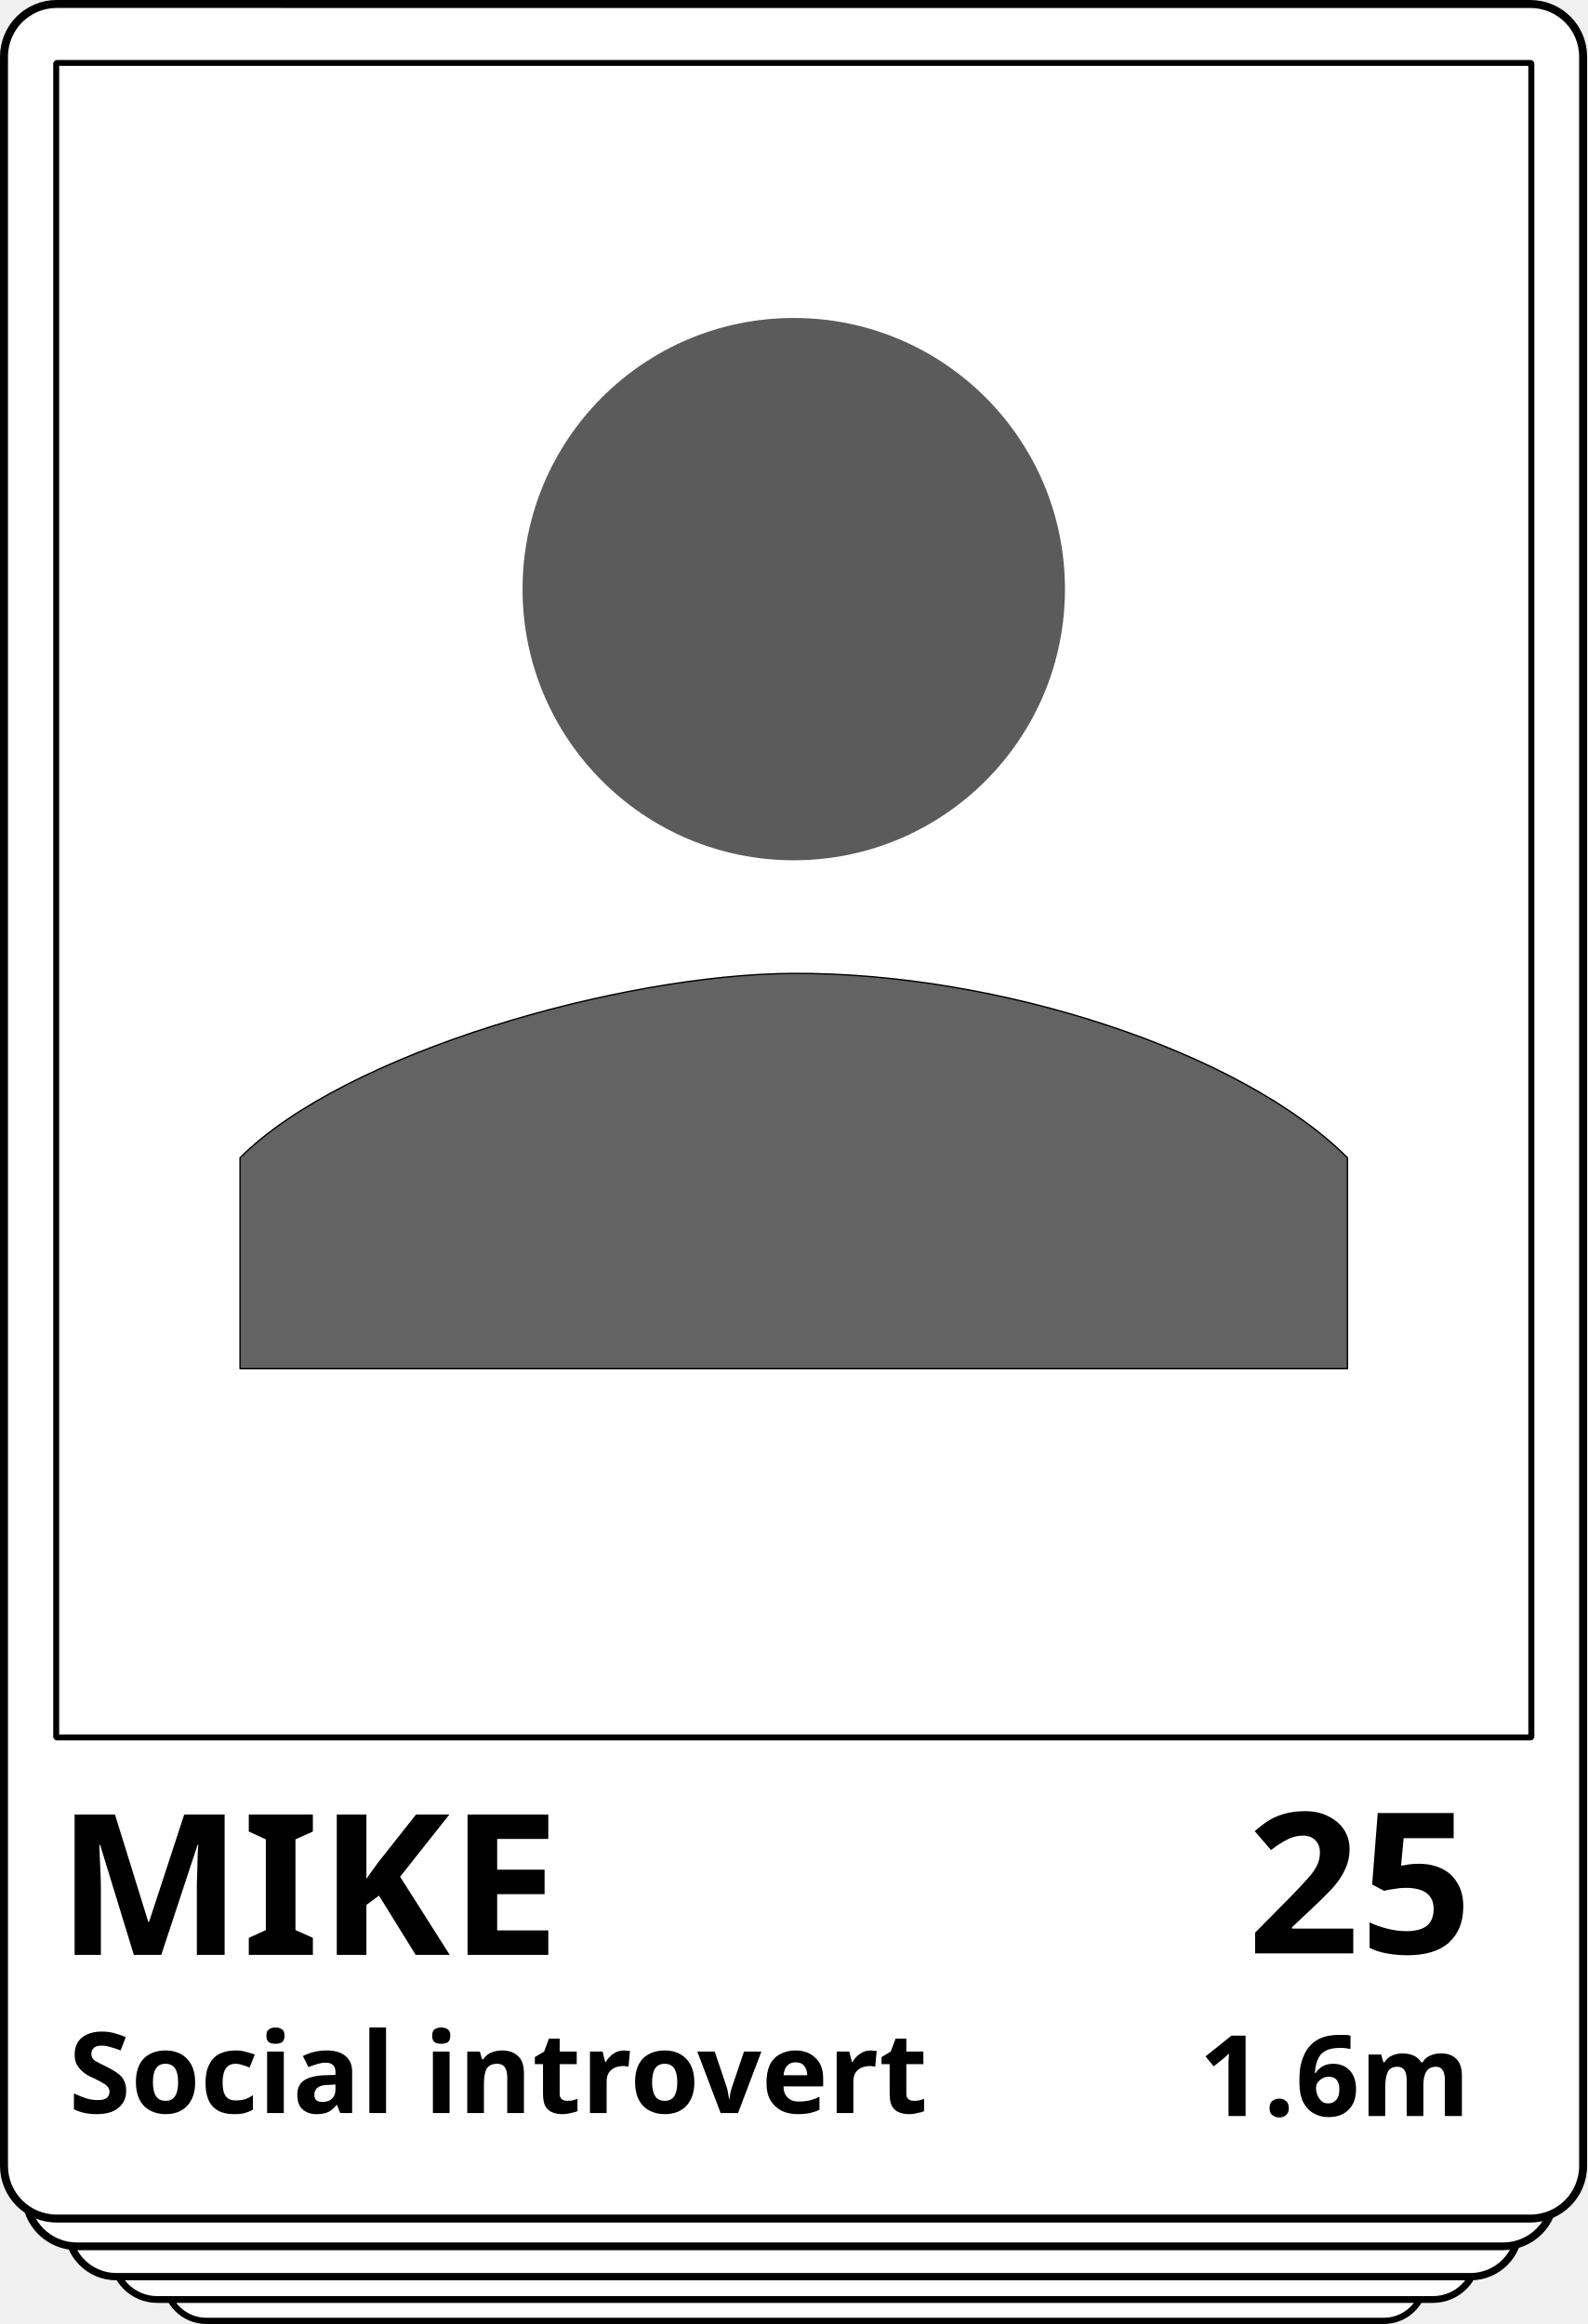
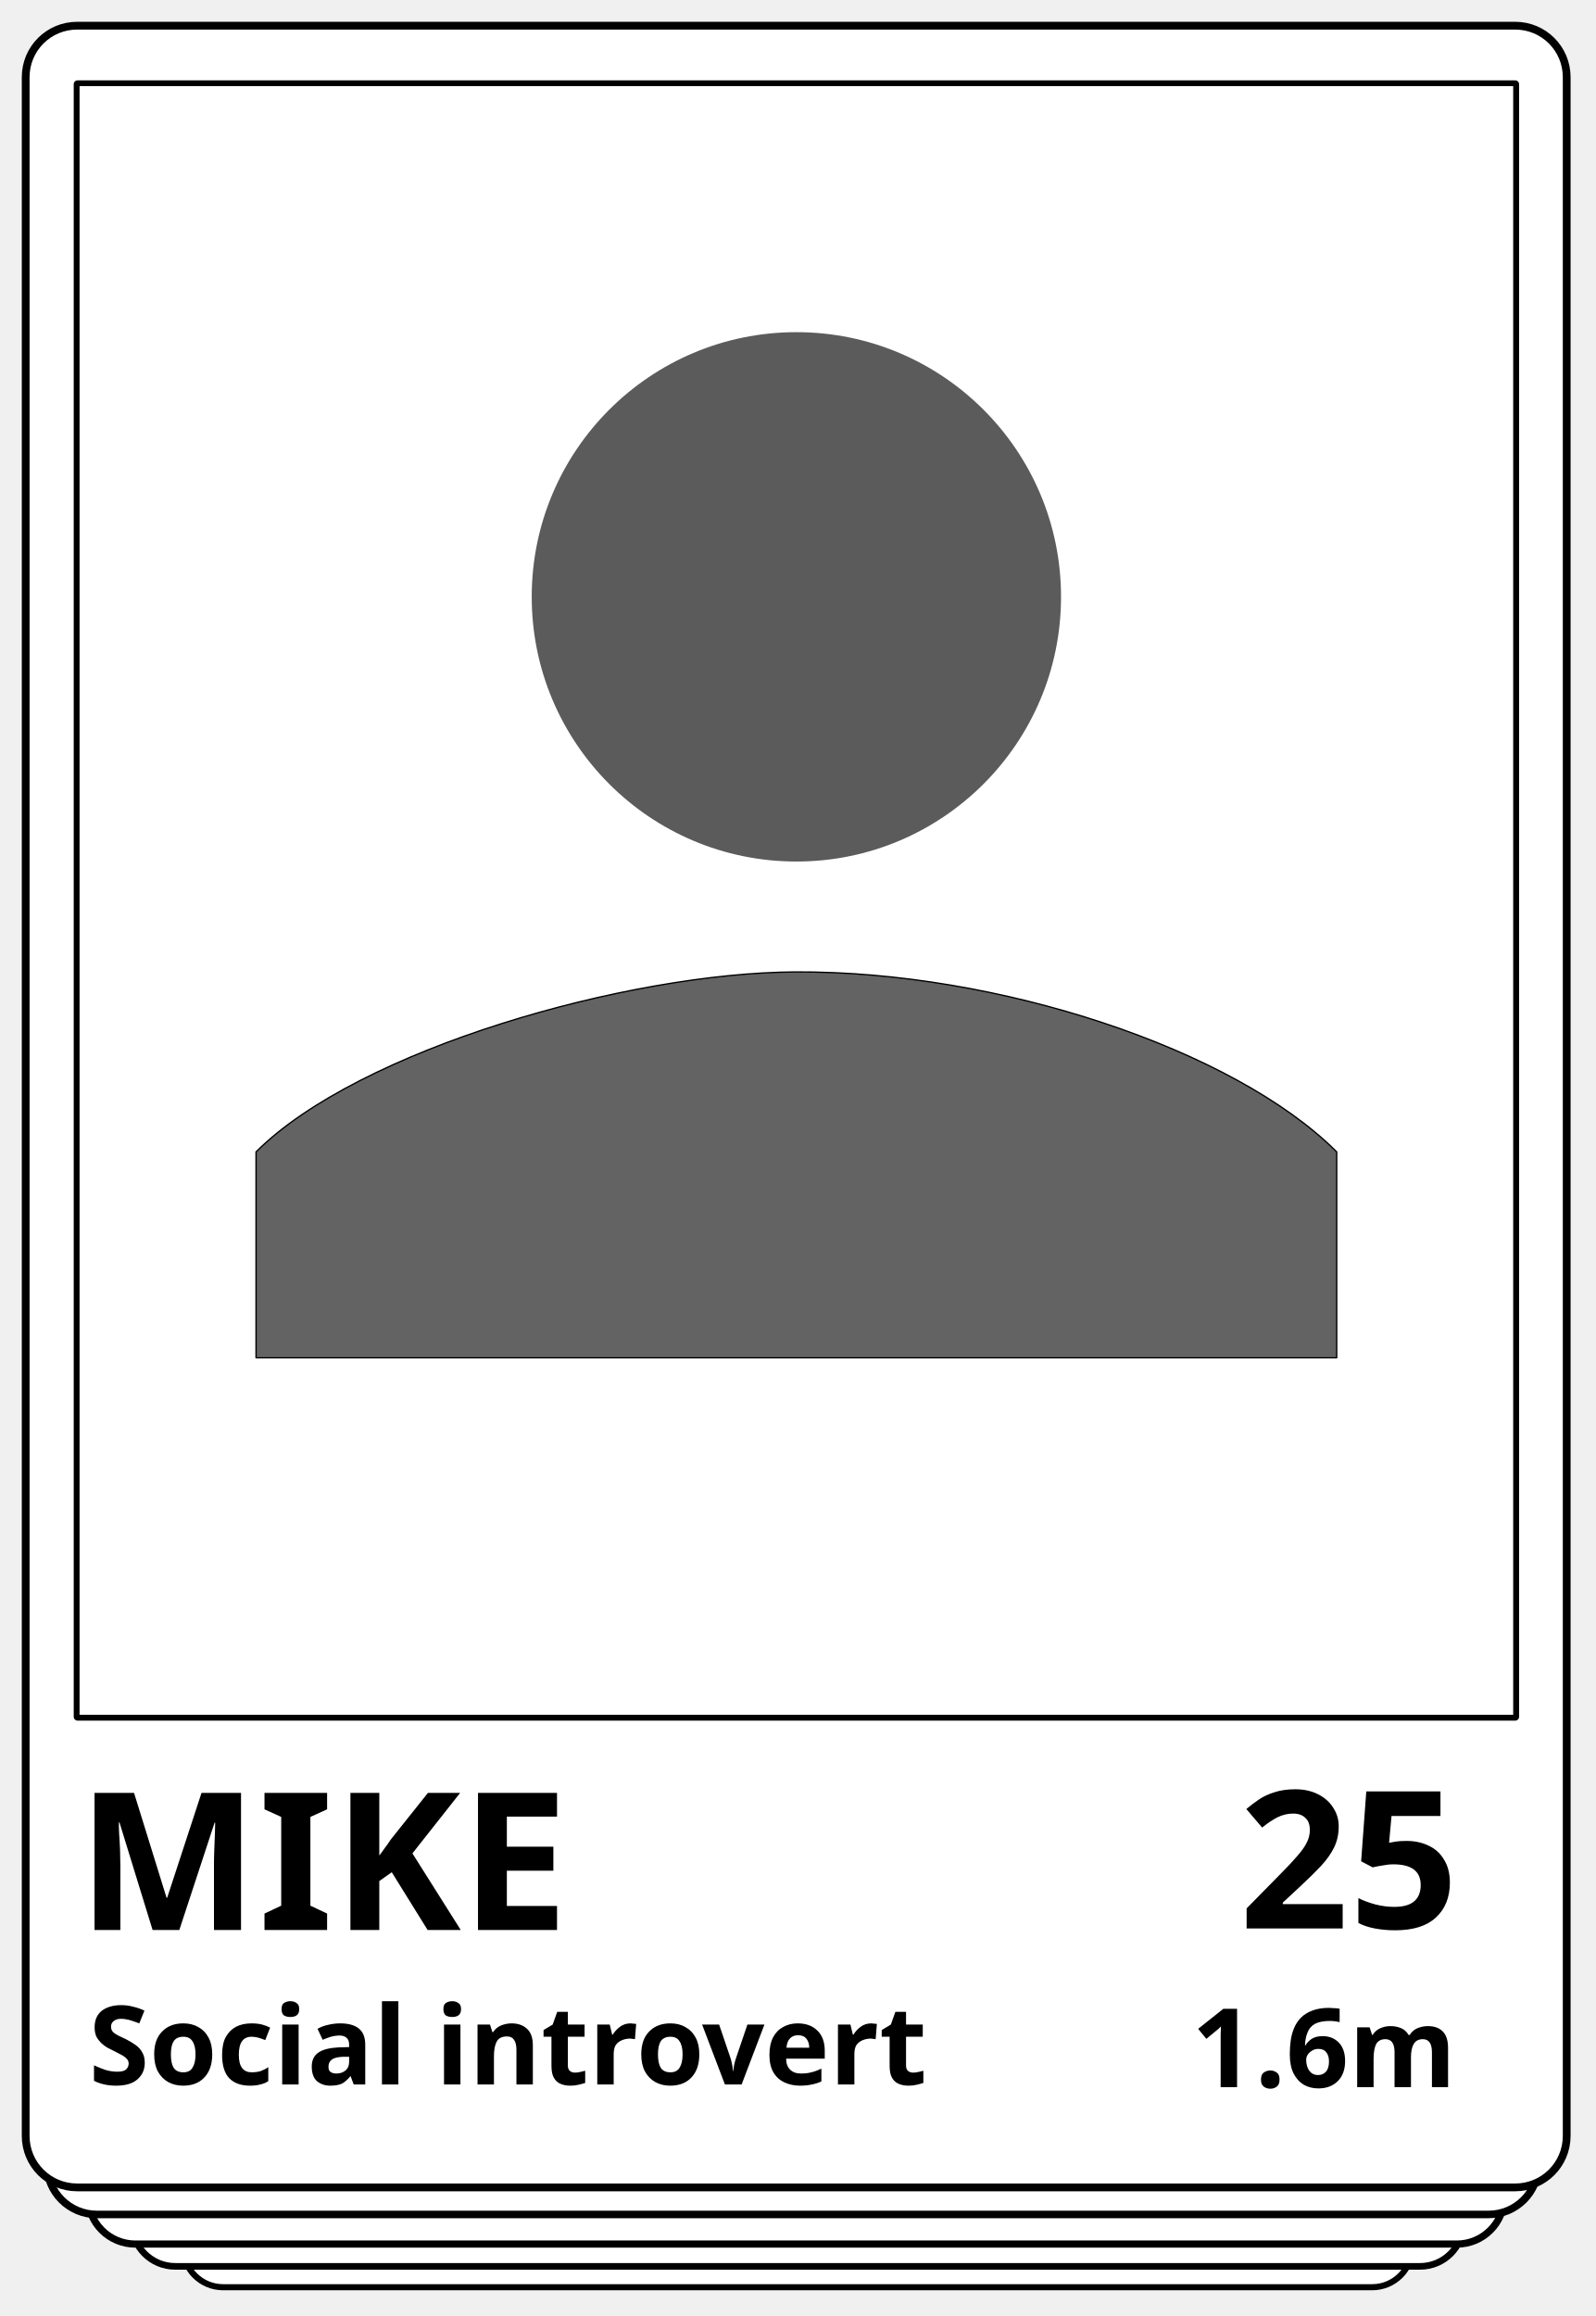
- <svg xmlns="http://www.w3.org/2000/svg" width="66.943mm" height="98.039mm" viewBox="0 0 66.943 98.039" version="1.1" id="svg8" style="enable-background:new">
+ <svg xmlns="http://www.w3.org/2000/svg" width="82.021mm" height="119.062mm" viewBox="0 0 82.021 119.062" version="1.1" id="svg8" style="enable-background:new">
  <defs id="defs2" />
-   <g id="layer5" style="display:inline;opacity:1" transform="translate(-26.28761,-85.1652)">
-     <rect style="display:inline;opacity:1;fill:#ffffff;fill-opacity:1;fill-rule:nonzero;stroke:#000000;stroke-width:0.264;stroke-linecap:butt;stroke-linejoin:round;stroke-miterlimit:4;stroke-dasharray:none;stroke-dashoffset:0;stroke-opacity:1;paint-order:fill markers stroke;enable-background:new" id="rect891-1-1-2" width="53.119" height="72.414" x="33.263" y="110.658" ry="1.726" />
+   <g id="layer5" style="display:inline;opacity:1" transform="translate(-25.13541,-65.48958)">
+     <rect style="display:inline;opacity:1;fill:#ffffff;fill-opacity:1;fill-rule:nonzero;stroke:#000000;stroke-width:0.314;stroke-linecap:butt;stroke-linejoin:round;stroke-miterlimit:4;stroke-dasharray:none;stroke-dashoffset:0;stroke-opacity:1;paint-order:fill markers stroke;enable-background:new" id="rect891-1-1-2" width="63.186" height="86.138" x="34.553" y="96.934" ry="2.053" />
  </g>
-   <g id="layer4" transform="translate(-26.28761,-85.1652)" style="display:inline">
-     <rect style="display:inline;opacity:1;fill:#ffffff;fill-opacity:1;fill-rule:nonzero;stroke:#000000;stroke-width:0.286;stroke-linecap:butt;stroke-linejoin:round;stroke-miterlimit:4;stroke-dasharray:none;stroke-dashoffset:0;stroke-opacity:1;paint-order:fill markers stroke" id="rect891-1-1" width="57.545" height="78.449" x="31.05" y="103.722" ry="1.87" />
+   <g id="layer4" transform="translate(-25.13541,-65.48958)" style="display:inline">
+     <rect style="display:inline;opacity:1;fill:#ffffff;fill-opacity:1;fill-rule:nonzero;stroke:#000000;stroke-width:0.341;stroke-linecap:butt;stroke-linejoin:round;stroke-miterlimit:4;stroke-dasharray:none;stroke-dashoffset:0;stroke-opacity:1;paint-order:fill markers stroke" id="rect891-1-1" width="68.451" height="93.316" x="31.92" y="88.684" ry="2.224" />
  </g>
-   <g id="layer3" style="display:inline;opacity:1" transform="translate(-26.28761,-85.1652)">
-     <rect style="display:inline;opacity:1;fill:#ffffff;fill-opacity:1;fill-rule:nonzero;stroke:#000000;stroke-width:0.309;stroke-linecap:butt;stroke-linejoin:round;stroke-miterlimit:4;stroke-dasharray:none;stroke-dashoffset:0;stroke-opacity:1;paint-order:fill markers stroke" id="rect891-1-5" width="61.213" height="85.859" x="29.149" y="95.348" ry="2.046" />
+   <g id="layer3" style="display:inline;opacity:1" transform="translate(-25.13541,-65.48958)">
+     <rect style="display:inline;opacity:1;fill:#ffffff;fill-opacity:1;fill-rule:nonzero;stroke:#000000;stroke-width:0.368;stroke-linecap:butt;stroke-linejoin:round;stroke-miterlimit:4;stroke-dasharray:none;stroke-dashoffset:0;stroke-opacity:1;paint-order:fill markers stroke" id="rect891-1-5" width="72.815" height="102.131" x="29.66" y="78.723" ry="2.434" />
  </g>
-   <g id="layer2" style="display:inline" transform="translate(-26.28761,-85.1652)">
-     <rect style="opacity:1;fill:#ffffff;fill-opacity:1;fill-rule:nonzero;stroke:#000000;stroke-width:0.325;stroke-linecap:butt;stroke-linejoin:round;stroke-miterlimit:4;stroke-dasharray:none;stroke-dashoffset:0;stroke-opacity:1;paint-order:fill markers stroke" id="rect891-1" width="64.462" height="90.416" x="27.378" y="89.511" ry="2.155" />
+   <g id="layer2" style="display:inline" transform="translate(-25.13541,-65.48958)">
+     <rect style="opacity:1;fill:#ffffff;fill-opacity:1;fill-rule:nonzero;stroke:#000000;stroke-width:0.387;stroke-linecap:butt;stroke-linejoin:round;stroke-miterlimit:4;stroke-dasharray:none;stroke-dashoffset:0;stroke-opacity:1;paint-order:fill markers stroke" id="rect891-1" width="76.679" height="107.552" x="27.553" y="71.779" ry="2.563" />
  </g>
-   <g id="layer1" style="display:inline" transform="translate(-26.28761,-85.1652)">
-     <path style="opacity:1;fill:#ffffff;fill-opacity:1;fill-rule:nonzero;stroke:#000000;stroke-width:0.336;stroke-linecap:butt;stroke-linejoin:round;stroke-miterlimit:4;stroke-dasharray:none;stroke-dashoffset:0;stroke-opacity:1;paint-order:fill markers stroke" d="m 28.682,85.333 c -1.233,0 -2.226,0.993 -2.226,2.226 v 88.971 c 0,1.233 0.993,2.226 2.226,2.226 h 62.154 c 1.233,0 2.226,-0.993 2.226,-2.226 V 87.56 c 0,-1.233 -0.993,-2.226 -2.226,-2.226 z m 0.018,2.53 H 90.837 V 158.417 H 28.7 Z" id="path993" />
-     <text xml:space="preserve" style="font-style:normal;font-variant:normal;font-weight:bold;font-stretch:normal;font-size:8.304px;line-height:5.561px;font-family:'Segoe UI';-inkscape-font-specification:'Segoe UI Bold';text-align:start;letter-spacing:0px;word-spacing:0px;text-anchor:start;fill:#000000;fill-opacity:1;stroke:none;stroke-width:0.222" x="28.682" y="167.634" id="text895">
-       <tspan id="tspan893" x="28.682" y="167.634" style="font-style:normal;font-variant:normal;font-weight:bold;font-stretch:normal;font-size:8.304px;font-family:'Segoe UI';-inkscape-font-specification:'Segoe UI Bold';stroke-width:0.222">MIKE</tspan>
+   <g id="layer1" style="display:inline" transform="translate(-25.13541,-65.48958)">
+     <path style="opacity:1;fill:#ffffff;fill-opacity:1;fill-rule:nonzero;stroke:#000000;stroke-width:1.512;stroke-linecap:butt;stroke-linejoin:round;stroke-miterlimit:4;stroke-dasharray:none;stroke-dashoffset:0;stroke-opacity:1;paint-order:fill markers stroke" d="m 110,252.51 c -5.545,0 -10.01,4.464 -10.01,10.01 v 400 c 0,5.545 4.464,10.01 10.01,10.01 h 279.434 c 5.545,0 10.01,-4.464 10.01,-10.01 v -400 c 0,-5.545 -4.464,-10.01 -10.01,-10.01 z m 0.082,11.375 H 389.438 V 581.082 H 110.082 Z" id="path993" transform="scale(0.2645833)" />
+     <text xml:space="preserve" style="font-style:normal;font-variant:normal;font-weight:bold;font-stretch:normal;font-size:9.878px;line-height:6.615px;font-family:'Segoe UI';-inkscape-font-specification:'Segoe UI Bold';text-align:start;letter-spacing:0px;word-spacing:0px;text-anchor:start;fill:#000000;fill-opacity:1;stroke:none;stroke-width:0.265;" x="29.104" y="164.708" id="text895">
+       <tspan id="tspan893" x="29.104" y="164.708" style="font-style:normal;font-variant:normal;font-weight:bold;font-stretch:normal;font-size:9.878px;font-family:'Segoe UI';-inkscape-font-specification:'Segoe UI Bold';stroke-width:0.265;">MIKE</tspan>
    </text>
-     <text xml:space="preserve" style="font-style:normal;font-variant:normal;font-weight:bold;font-stretch:normal;font-size:3.559px;line-height:5.561px;font-family:'Segoe UI';-inkscape-font-specification:'Segoe UI Bold';text-align:start;letter-spacing:0px;word-spacing:0px;text-anchor:start;fill:#000000;fill-opacity:1;stroke:none;stroke-width:0.222" x="78.899" y="167.568" id="text899">
-       <tspan id="tspan897" x="78.899" y="167.568" style="font-style:normal;font-variant:normal;font-weight:bold;font-stretch:normal;font-size:8.304px;font-family:'Segoe UI';-inkscape-font-specification:'Segoe UI Bold';stroke-width:0.222">25</tspan>
+     <text xml:space="preserve" style="font-style:normal;font-variant:normal;font-weight:bold;font-stretch:normal;font-size:4.233px;line-height:6.615px;font-family:'Segoe UI';-inkscape-font-specification:'Segoe UI Bold';text-align:start;letter-spacing:0px;word-spacing:0px;text-anchor:start;fill:#000000;fill-opacity:1;stroke:none;stroke-width:0.265;" x="88.838" y="164.63" id="text899">
+       <tspan id="tspan897" x="88.838" y="164.63" style="font-style:normal;font-variant:normal;font-weight:bold;font-stretch:normal;font-size:9.878px;font-family:'Segoe UI';-inkscape-font-specification:'Segoe UI Bold';stroke-width:0.265;">25</tspan>
    </text>
-     <text xml:space="preserve" style="font-style:normal;font-variant:normal;font-weight:bold;font-stretch:normal;font-size:4.745px;line-height:5.561px;font-family:'Arial Rounded MT Bold';-inkscape-font-specification:'Arial Rounded MT Bold,  Bold';text-align:start;letter-spacing:0px;word-spacing:0px;text-anchor:start;fill:#000000;fill-opacity:1;stroke:none;stroke-width:0.222" x="76.857" y="174.427" id="text903">
-       <tspan id="tspan901" x="76.857" y="174.427" style="font-style:normal;font-variant:normal;font-weight:bold;font-stretch:normal;font-size:4.745px;font-family:'Arial Rounded MT Bold';-inkscape-font-specification:'Arial Rounded MT Bold,  Bold';stroke-width:0.222">1.6m</tspan>
+     <text xml:space="preserve" style="font-style:normal;font-variant:normal;font-weight:bold;font-stretch:normal;font-size:5.644px;line-height:6.615px;font-family:'Arial Rounded MT Bold';-inkscape-font-specification:'Arial Rounded MT Bold,  Bold';text-align:start;letter-spacing:0px;word-spacing:0px;text-anchor:start;fill:#000000;fill-opacity:1;stroke:none;stroke-width:0.265;" x="86.409" y="172.788" id="text903">
+       <tspan id="tspan901" x="86.409" y="172.788" style="font-style:normal;font-variant:normal;font-weight:bold;font-stretch:normal;font-size:5.644px;font-family:'Arial Rounded MT Bold';-inkscape-font-specification:'Arial Rounded MT Bold,  Bold';stroke-width:0.265;">1.6m</tspan>
    </text>
-     <text xml:space="preserve" style="font-style:normal;font-variant:normal;font-weight:bold;font-stretch:normal;font-size:4.745px;line-height:5.561px;font-family:'Arial Rounded MT Bold';-inkscape-font-specification:'Arial Rounded MT Bold,  Bold';text-align:start;letter-spacing:0px;word-spacing:0px;text-anchor:start;fill:#000000;fill-opacity:1;stroke:none;stroke-width:0.222" x="29.186" y="174.307" id="text907">
-       <tspan id="tspan905" x="29.186" y="174.307" style="font-style:normal;font-variant:normal;font-weight:bold;font-stretch:normal;font-size:4.745px;font-family:'Arial Rounded MT Bold';-inkscape-font-specification:'Arial Rounded MT Bold,  Bold';stroke-width:0.222">Social introvert</tspan>
+     <text xml:space="preserve" style="font-style:normal;font-variant:normal;font-weight:bold;font-stretch:normal;font-size:5.644px;line-height:6.615px;font-family:'Arial Rounded MT Bold';-inkscape-font-specification:'Arial Rounded MT Bold,  Bold';text-align:start;letter-spacing:0px;word-spacing:0px;text-anchor:start;fill:#000000;fill-opacity:1;stroke:none;stroke-width:0.265;" x="29.704" y="172.646" id="text907">
+       <tspan id="tspan905" x="29.704" y="172.646" style="font-style:normal;font-variant:normal;font-weight:bold;font-stretch:normal;font-size:5.644px;font-family:'Arial Rounded MT Bold';-inkscape-font-specification:'Arial Rounded MT Bold,  Bold';stroke-width:0.265;">Social introvert</tspan>
    </text>
-     <g id="g902" transform="matrix(0.8406751,0,0,0.8406751,-133.7341,6.914945)">
+     <g id="g902" transform="translate(-164.0933,-26.47038)">
      <rect ry="0" y="96.285" x="193.219" height="83.93" width="73.91" id="rect890" style="opacity:1;fill:#ffffff;fill-opacity:1;fill-rule:nonzero;stroke:#000000;stroke-width:0.2;stroke-linecap:butt;stroke-linejoin:round;stroke-miterlimit:4;stroke-dasharray:none;stroke-dashoffset:0;stroke-opacity:1;paint-order:fill markers stroke" />
      <g id="g896">
        <path style="display:inline;opacity:1;fill:#4d4d4d;fill-opacity:0.872;fill-rule:nonzero;stroke:#000000;stroke-width:0.068;stroke-linecap:butt;stroke-linejoin:round;stroke-miterlimit:4;stroke-dasharray:none;stroke-dashoffset:0;stroke-opacity:1;paint-order:fill markers stroke;enable-background:new" d="m 230.133,141.926 c -8.615,0.043 -22.448,3.959 -27.74,9.251 v 10.583 h 55.562 v -10.583 c -5.292,-5.292 -17.425,-9.303 -27.823,-9.251 z" id="rect856" />
        <circle style="display:inline;opacity:1;fill:#4d4d4d;fill-opacity:0.917;fill-rule:nonzero;stroke:#000000;stroke-width:0;stroke-linecap:butt;stroke-linejoin:round;stroke-miterlimit:4;stroke-dasharray:none;stroke-dashoffset:0;stroke-opacity:1;paint-order:fill markers stroke;enable-background:new" id="path10" cx="230.174" cy="122.643" r="13.607" />
      </g>
    </g>
  </g>
</svg>
